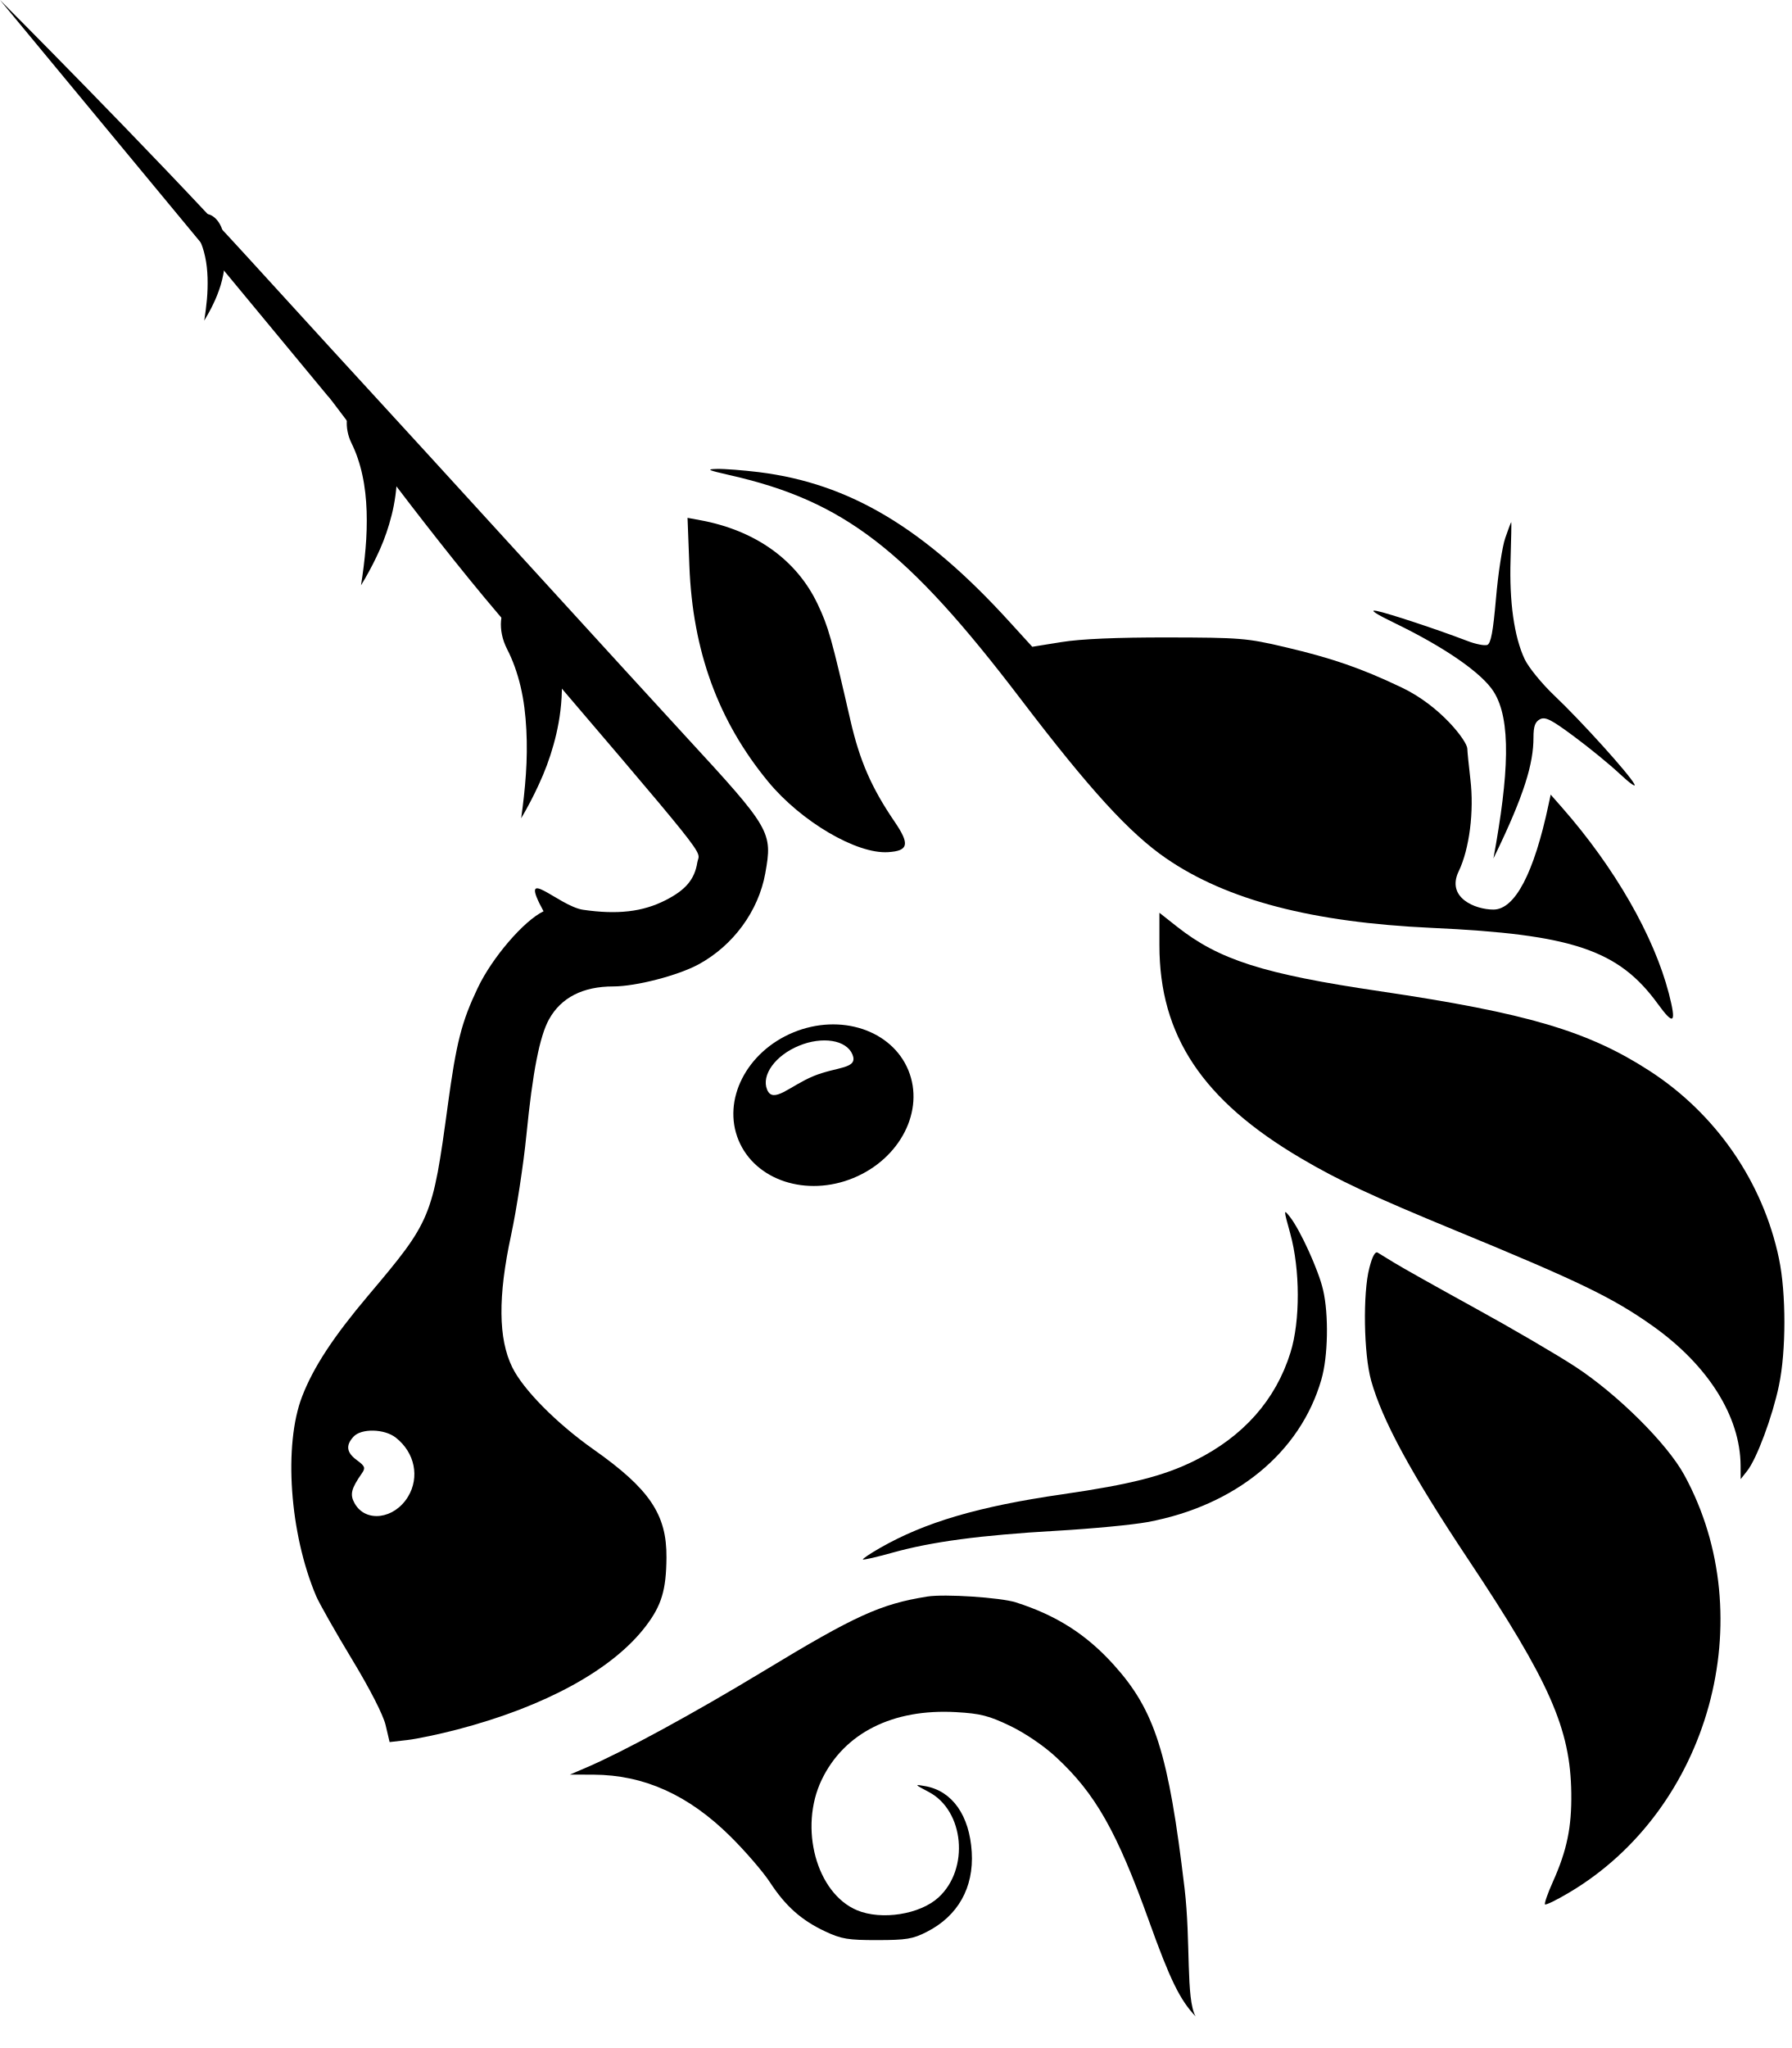
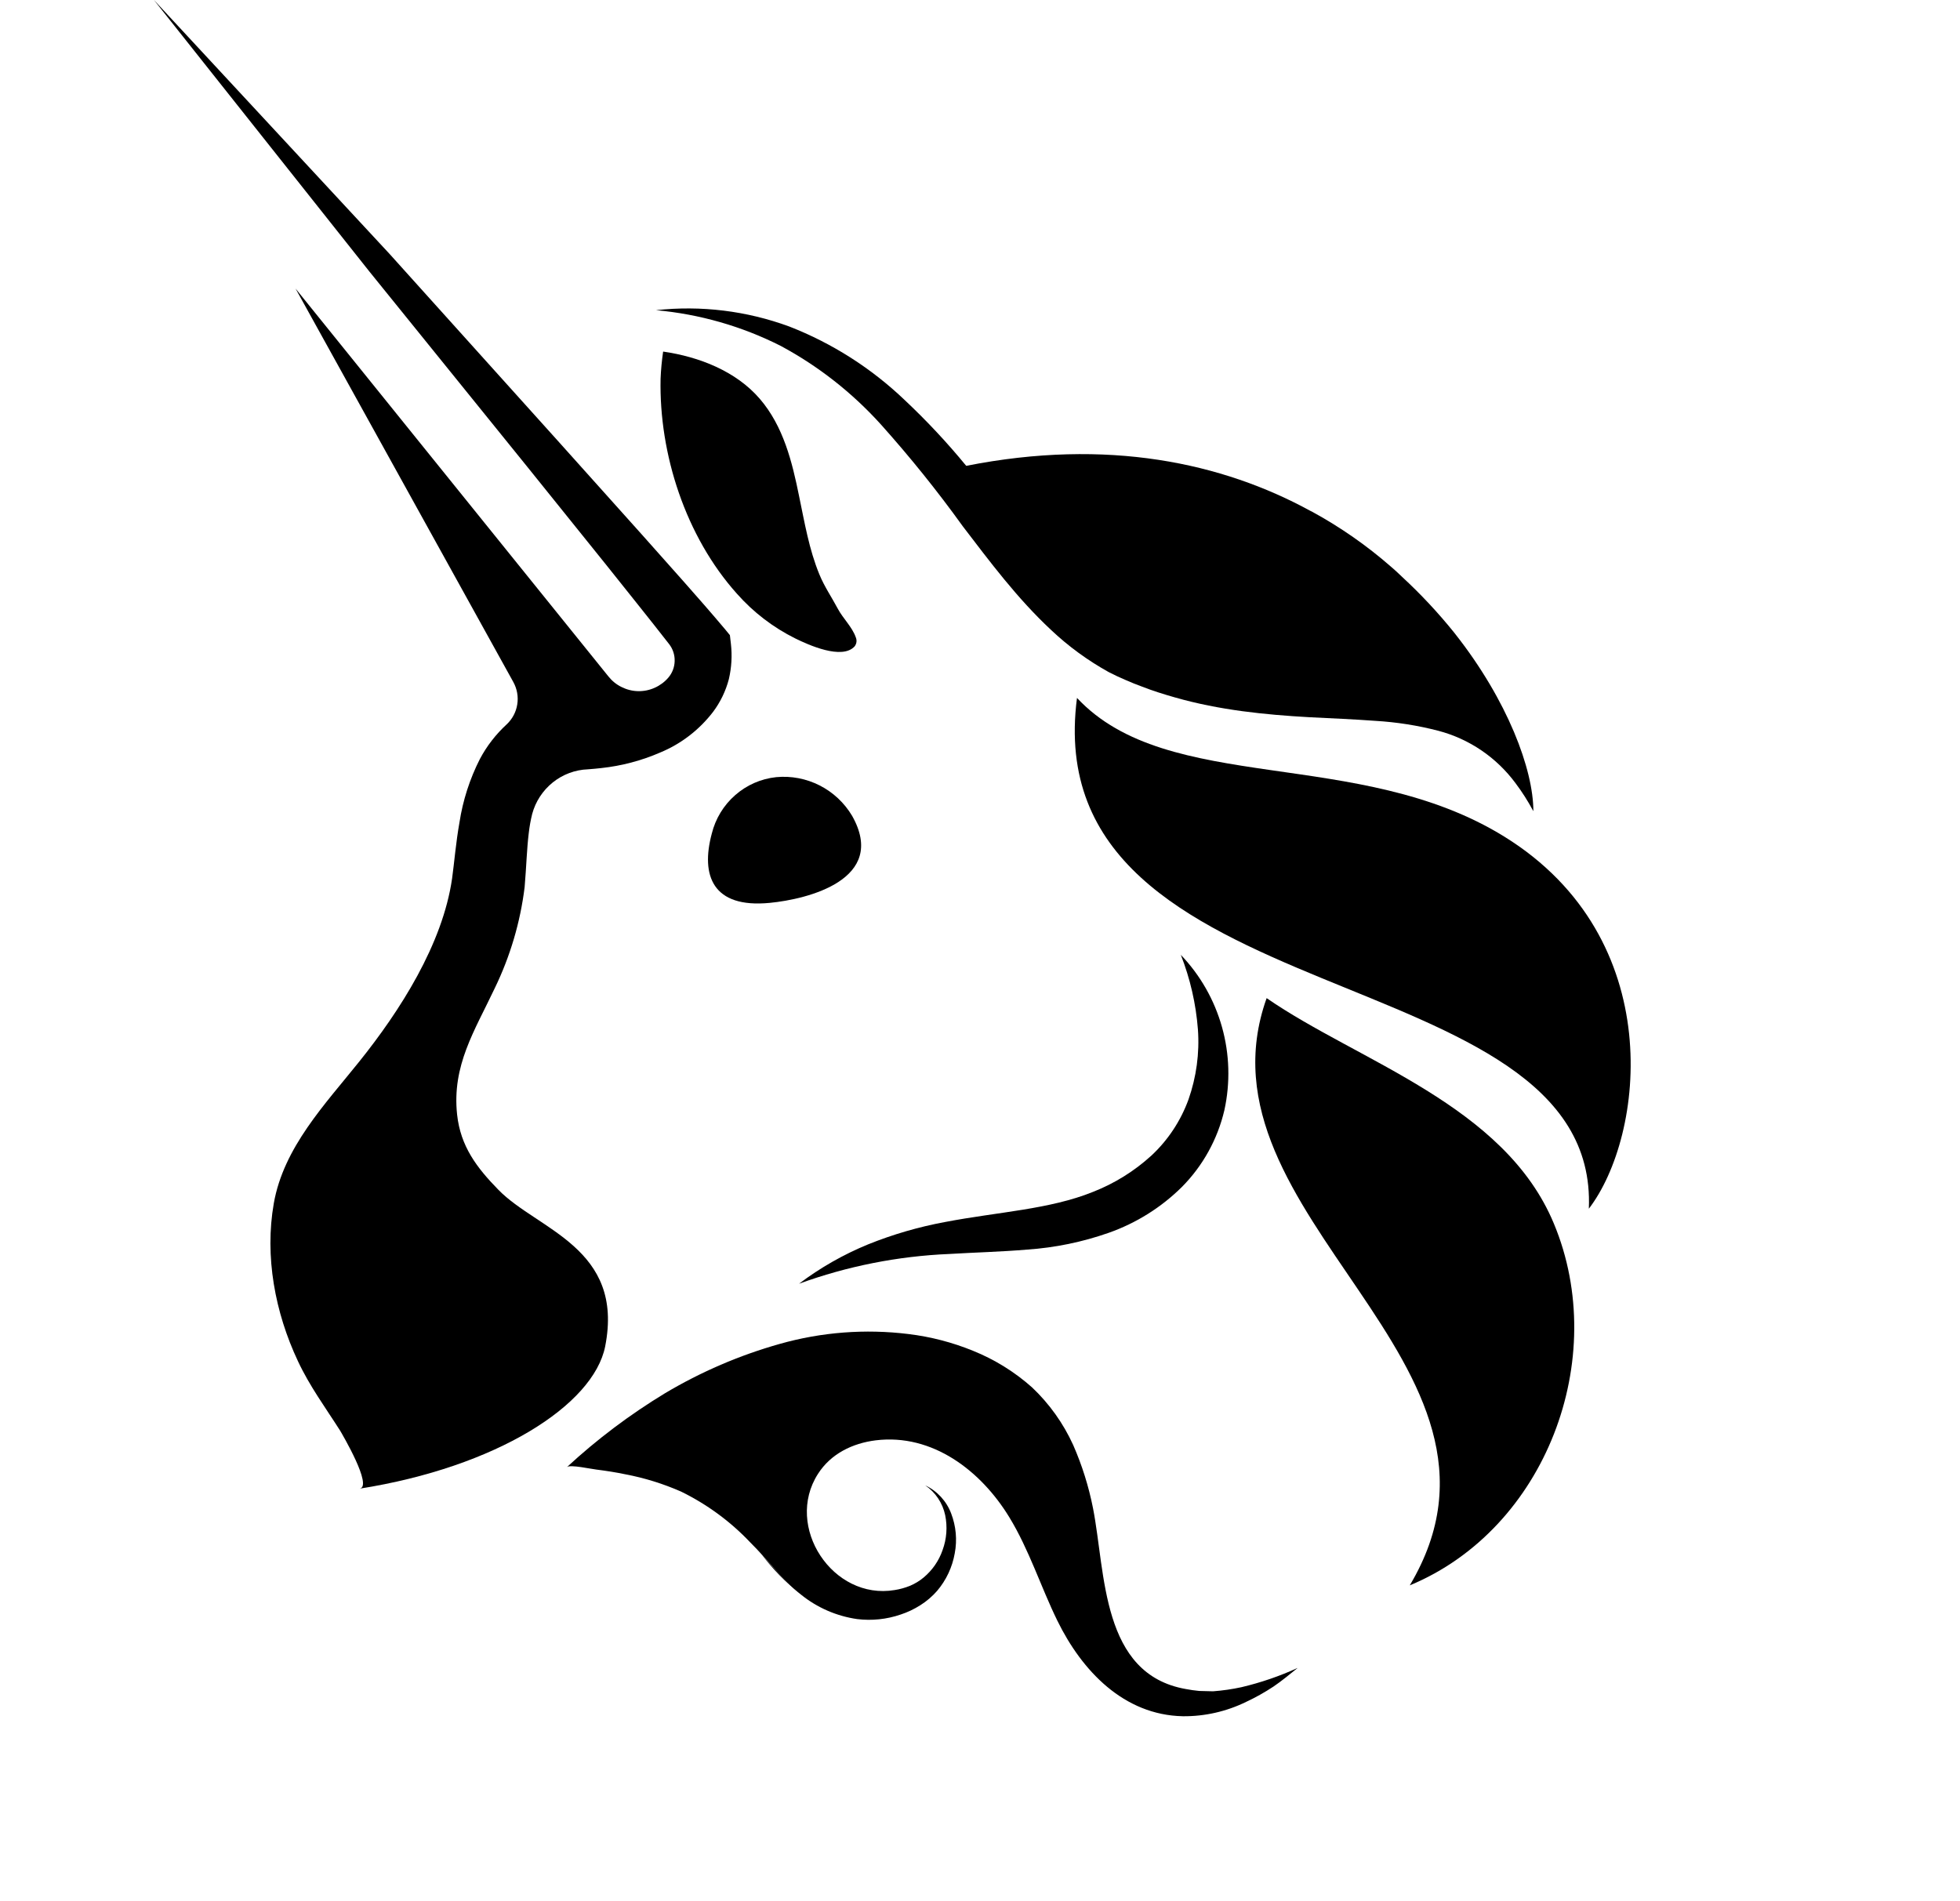
- <svg xmlns="http://www.w3.org/2000/svg" width="28" height="32" viewBox="0 0 28 32" fill="none">
-   <path fill-rule="evenodd" clip-rule="evenodd" d="M0 0L5.124 6.189C5.151 6.189 6.578 8.175 7.793 9.601C11.22 13.618 10.933 13.26 10.898 13.476C10.855 13.741 10.717 13.905 10.403 14.065C10.045 14.248 9.648 14.294 9.112 14.215C8.73 14.158 8.078 13.476 8.495 14.239C8.188 14.385 7.692 14.962 7.467 15.435C7.214 15.966 7.132 16.287 6.999 17.266C6.759 19.031 6.739 19.077 5.756 20.241C5.208 20.89 4.898 21.363 4.722 21.819C4.429 22.579 4.526 23.96 4.941 24.939C4.99 25.053 5.24 25.495 5.497 25.92C5.783 26.392 5.989 26.796 6.027 26.956L6.089 27.22L6.366 27.188C6.519 27.17 6.871 27.096 7.149 27.023C8.525 26.663 9.579 26.085 10.094 25.407C10.339 25.086 10.412 24.842 10.416 24.338C10.422 23.664 10.152 23.264 9.273 22.645C8.7 22.241 8.176 21.712 8.006 21.364C7.787 20.919 7.781 20.257 7.987 19.302C8.073 18.9 8.181 18.195 8.227 17.736C8.324 16.752 8.434 16.19 8.581 15.926C8.769 15.587 9.11 15.413 9.585 15.413C9.939 15.413 10.597 15.242 10.918 15.068C11.46 14.773 11.853 14.236 11.96 13.647C12.077 12.998 12.05 12.953 10.709 11.498C10.431 11.197 9.303 9.964 8.203 8.758C7.103 7.552 6.071 6.424 5.911 6.251C5.75 6.078 4.821 5.062 3.846 3.993C2.335 2.338 0 0 0 0ZM6.376 23.387C6.562 23.081 6.483 22.697 6.187 22.464C6.008 22.323 5.645 22.315 5.523 22.45C5.399 22.587 5.416 22.697 5.58 22.817C5.704 22.908 5.714 22.936 5.658 23.017C5.486 23.264 5.465 23.352 5.543 23.491C5.715 23.795 6.161 23.739 6.376 23.387Z" fill="black" />
-   <path fill-rule="evenodd" clip-rule="evenodd" d="M15.953 10.924C14.174 8.589 13.19 7.83 11.413 7.426C11.061 7.346 11.028 7.331 11.205 7.327C11.321 7.324 11.615 7.347 11.858 7.377C13.278 7.553 14.444 8.249 15.782 9.721L16.133 10.106L16.591 10.032C16.895 9.983 17.456 9.959 18.25 9.96C19.38 9.962 19.488 9.971 20.075 10.109C20.821 10.284 21.272 10.44 21.91 10.744C22.516 11.033 22.929 11.581 22.932 11.697C22.933 11.746 22.955 11.961 22.98 12.177C23.04 12.677 22.965 13.267 22.796 13.617C22.601 14.025 23.053 14.212 23.34 14.212C23.676 14.212 23.974 13.645 24.202 12.57L24.235 12.416L24.416 12.622C25.235 13.555 25.849 14.624 26.082 15.524C26.203 15.992 26.161 16.032 25.911 15.688C25.296 14.841 24.577 14.599 22.374 14.498C20.507 14.412 19.176 14.064 18.228 13.414C17.651 13.017 17.033 12.341 15.953 10.924ZM12.005 12.213C11.225 11.267 10.825 10.173 10.774 8.842L10.745 8.091L10.949 8.129C11.806 8.288 12.45 8.749 12.777 9.436C12.946 9.792 12.995 9.964 13.291 11.256C13.436 11.886 13.618 12.306 13.98 12.837C14.222 13.192 14.2 13.294 13.88 13.315C13.388 13.347 12.519 12.836 12.005 12.213ZM23.38 9.351C23.413 8.967 23.478 8.542 23.525 8.406C23.572 8.269 23.614 8.158 23.619 8.158C23.623 8.158 23.618 8.422 23.608 8.745C23.587 9.403 23.664 9.948 23.827 10.297C23.888 10.427 24.096 10.682 24.295 10.871C24.711 11.265 25.462 12.096 25.543 12.252C25.574 12.311 25.473 12.24 25.318 12.095C25.163 11.949 24.84 11.685 24.601 11.508C24.24 11.24 24.15 11.195 24.066 11.239C23.991 11.28 23.966 11.35 23.966 11.524C23.966 11.927 23.827 12.416 23.34 13.414C23.582 12.098 23.622 11.245 23.343 10.806C23.159 10.517 22.586 10.119 21.814 9.744C21.497 9.591 21.393 9.522 21.513 9.545C21.695 9.581 22.472 9.838 22.928 10.013C23.06 10.064 23.202 10.093 23.244 10.077C23.3 10.055 23.335 9.869 23.38 9.351ZM20.337 18.101C18.793 17.193 18.12 16.181 18.12 14.769V14.262L18.391 14.476C19.051 14.998 19.744 15.219 21.565 15.488C23.866 15.829 24.818 16.11 25.778 16.731C26.819 17.404 27.552 18.467 27.803 19.667C27.916 20.21 27.916 21.108 27.802 21.65C27.701 22.133 27.456 22.792 27.307 22.981L27.204 23.112L27.203 22.901C27.199 22.132 26.695 21.332 25.829 20.718C25.207 20.277 24.685 20.024 22.739 19.223C21.433 18.684 20.925 18.447 20.337 18.101ZM20.169 21.131C20.322 20.639 20.32 19.838 20.165 19.275C20.059 18.892 20.059 18.887 20.16 19.014C20.322 19.221 20.608 19.849 20.678 20.155C20.768 20.543 20.756 21.196 20.651 21.556C20.322 22.696 19.312 23.525 17.937 23.782C17.708 23.825 17.062 23.887 16.502 23.919C15.316 23.988 14.563 24.089 13.946 24.261C13.702 24.329 13.495 24.377 13.486 24.367C13.476 24.358 13.597 24.276 13.753 24.187C14.457 23.784 15.294 23.538 16.606 23.348C17.667 23.194 18.185 23.063 18.668 22.824C19.431 22.447 19.938 21.875 20.169 21.131ZM21.429 21.572C21.313 21.157 21.297 20.211 21.401 19.811C21.447 19.631 21.492 19.549 21.531 19.572C21.564 19.591 21.679 19.662 21.786 19.728C21.893 19.795 22.456 20.111 23.038 20.431C23.62 20.75 24.331 21.166 24.619 21.354C25.281 21.787 26.055 22.556 26.323 23.047C27.543 25.279 26.72 28.267 24.526 29.57C24.331 29.686 24.16 29.77 24.146 29.756C24.133 29.742 24.189 29.581 24.272 29.397C24.489 28.911 24.564 28.549 24.557 28.018C24.543 27.01 24.221 26.28 22.945 24.364C22.059 23.033 21.603 22.195 21.429 21.572Z" fill="black" />
-   <path d="M14.492 24.946C13.759 25.064 13.367 25.242 11.93 26.113C10.843 26.771 9.739 27.372 9.168 27.616L8.907 27.728L9.275 27.729C10.068 27.733 10.762 28.047 11.417 28.696C11.649 28.926 11.927 29.248 12.034 29.412C12.277 29.784 12.526 30.005 12.898 30.179C13.15 30.297 13.256 30.315 13.71 30.314C14.161 30.314 14.266 30.297 14.485 30.185C14.971 29.938 15.221 29.494 15.187 28.938C15.152 28.366 14.883 27.984 14.462 27.909C14.286 27.877 14.287 27.879 14.516 28C15.07 28.292 15.154 29.201 14.668 29.647C14.378 29.913 13.778 30.008 13.395 29.848C12.76 29.583 12.482 28.559 12.842 27.809C13.193 27.078 13.953 26.696 14.942 26.752C15.322 26.774 15.454 26.807 15.789 26.968C16.023 27.081 16.316 27.28 16.504 27.455C17.119 28.023 17.456 28.618 17.959 30.021C18.287 30.935 18.44 31.248 18.686 31.507C18.531 31.232 18.612 30.336 18.513 29.506C18.262 27.392 18.049 26.723 17.404 26.01C16.975 25.535 16.507 25.238 15.876 25.037C15.631 24.96 14.764 24.903 14.492 24.946Z" fill="black" />
-   <path fill-rule="evenodd" clip-rule="evenodd" d="M14.196 16.722C14.455 17.35 14.071 18.104 13.338 18.406C12.605 18.708 11.801 18.444 11.542 17.815C11.283 17.187 11.667 16.433 12.4 16.131C13.133 15.829 13.937 16.093 14.196 16.722ZM12.714 16.814C13.082 16.663 13.416 16.705 13.323 16.477C13.229 16.249 12.854 16.188 12.486 16.34C12.118 16.491 11.895 16.799 11.989 17.026C12.083 17.254 12.345 16.966 12.714 16.814Z" fill="black" />
-   <path d="M8.706 9.994C8.774 10.319 8.792 10.626 8.777 10.899C8.761 11.173 8.713 11.415 8.651 11.637C8.589 11.859 8.512 12.061 8.425 12.249C8.339 12.438 8.245 12.616 8.145 12.786C8.177 12.558 8.203 12.329 8.219 12.098C8.235 11.868 8.238 11.634 8.226 11.402C8.214 11.171 8.187 10.942 8.136 10.727C8.085 10.512 8.014 10.315 7.926 10.144C7.773 9.847 7.802 9.509 7.992 9.388C8.182 9.268 8.459 9.411 8.613 9.709C8.651 9.782 8.678 9.859 8.694 9.934L8.706 9.994Z" fill="black" />
-   <path d="M6.151 6.816C6.204 7.089 6.215 7.346 6.198 7.574C6.181 7.804 6.137 8.006 6.082 8.191C6.027 8.376 5.96 8.544 5.884 8.7C5.809 8.857 5.728 9.005 5.642 9.146C5.672 8.956 5.697 8.764 5.713 8.571C5.73 8.378 5.736 8.182 5.73 7.988C5.723 7.794 5.703 7.602 5.663 7.421C5.624 7.241 5.567 7.074 5.496 6.93C5.372 6.679 5.401 6.396 5.562 6.298C5.723 6.2 5.953 6.324 6.078 6.576C6.108 6.638 6.129 6.702 6.142 6.765L6.151 6.816Z" fill="black" />
-   <path d="M3.49 3.662C3.519 3.821 3.525 3.969 3.515 4.101C3.505 4.234 3.48 4.351 3.448 4.458C3.415 4.565 3.376 4.662 3.332 4.752C3.289 4.843 3.241 4.928 3.192 5.01C3.209 4.9 3.224 4.789 3.234 4.677C3.244 4.566 3.247 4.452 3.244 4.34C3.24 4.228 3.229 4.117 3.206 4.012C3.184 3.908 3.151 3.811 3.11 3.728C3.039 3.582 3.056 3.419 3.149 3.362C3.242 3.306 3.376 3.378 3.447 3.524C3.465 3.559 3.477 3.597 3.484 3.633L3.49 3.662Z" fill="black" />
+ <svg xmlns="http://www.w3.org/2000/svg" width="33" height="32" viewBox="0 0 33 32" fill="none">
+   <path d="M14.346 13.736C14.953 14.809 13.596 15.142 12.96 15.203C11.995 15.297 11.796 14.739 11.984 14.037C12.046 13.786 12.183 13.56 12.377 13.39C12.571 13.219 12.812 13.113 13.069 13.086C13.321 13.062 13.575 13.111 13.801 13.226C14.027 13.341 14.216 13.518 14.346 13.736Z" fill="black" />
+   <path d="M18.133 11.752C17.428 17.169 26.932 16.042 26.751 20.353C27.689 19.129 28.092 15.802 25.332 14.09C22.873 12.564 19.669 13.399 18.133 11.752Z" fill="black" />
+   <path d="M23.607 9.71C23.546 9.652 23.482 9.596 23.42 9.539C23.483 9.597 23.546 9.657 23.607 9.71Z" fill="black" />
+   <path d="M25.817 13.658L25.811 13.649C25.725 13.489 25.628 13.336 25.519 13.191C25.198 12.755 24.738 12.442 24.216 12.305C23.869 12.215 23.514 12.159 23.155 12.138C22.792 12.111 22.422 12.096 22.048 12.077C21.298 12.035 20.53 11.958 19.78 11.743C19.593 11.69 19.405 11.631 19.224 11.56C19.131 11.527 19.043 11.49 18.951 11.45C18.858 11.411 18.763 11.366 18.669 11.318C18.317 11.123 17.99 10.885 17.697 10.608C17.12 10.069 16.666 9.457 16.211 8.863C15.783 8.268 15.323 7.696 14.833 7.149C14.35 6.614 13.78 6.166 13.146 5.825C12.49 5.493 11.777 5.289 11.045 5.223C11.804 5.14 12.572 5.234 13.289 5.498C14.013 5.78 14.674 6.202 15.236 6.74C15.603 7.085 15.948 7.454 16.268 7.844C18.649 7.373 20.58 7.792 22.064 8.603L22.098 8.62C22.57 8.878 23.013 9.187 23.418 9.541C23.482 9.598 23.546 9.654 23.605 9.712C23.921 10.004 24.215 10.318 24.485 10.654L24.506 10.681C25.383 11.796 25.816 12.955 25.817 13.658Z" fill="black" />
+   <path d="M25.816 13.658L25.811 13.646L25.816 13.658Z" fill="black" />
+   <path d="M11.165 5.92C11.773 6.008 12.393 6.251 12.792 6.715C13.191 7.178 13.338 7.781 13.454 8.354C13.547 8.799 13.622 9.252 13.796 9.673C13.88 9.878 14.004 10.058 14.107 10.252C14.193 10.413 14.348 10.558 14.408 10.73C14.419 10.755 14.423 10.782 14.42 10.809C14.417 10.836 14.406 10.861 14.39 10.883C14.178 11.118 13.607 10.857 13.391 10.751C13.018 10.566 12.684 10.31 12.408 9.998C11.542 9.032 11.095 7.643 11.122 6.379C11.128 6.225 11.143 6.072 11.165 5.92Z" fill="black" />
+   <path d="M21.326 16.807C20.014 20.486 25.966 22.954 23.736 26.695C26.025 25.746 27.111 22.878 26.162 20.603C25.331 18.605 22.875 17.877 21.326 16.807Z" fill="black" />
+   <path d="M13.453 21.616C13.811 21.346 14.202 21.123 14.617 20.953C15.036 20.784 15.471 20.658 15.916 20.576C16.798 20.407 17.671 20.366 18.404 20.069C18.766 19.927 19.099 19.72 19.387 19.457C19.666 19.197 19.879 18.874 20.01 18.515C20.143 18.137 20.198 17.734 20.169 17.334C20.136 16.903 20.039 16.48 19.881 16.078C20.208 16.419 20.446 16.837 20.574 17.293C20.702 17.748 20.716 18.229 20.615 18.692C20.501 19.181 20.253 19.63 19.9 19.986C19.551 20.332 19.129 20.596 18.666 20.759C18.225 20.914 17.764 21.009 17.297 21.041C16.847 21.079 16.412 21.089 15.984 21.115C15.12 21.151 14.266 21.32 13.453 21.616Z" fill="black" />
+   <path d="M21.849 28.085C21.717 28.19 21.585 28.302 21.44 28.4C21.293 28.497 21.14 28.583 20.981 28.657C20.65 28.819 20.286 28.902 19.918 28.899C18.921 28.88 18.216 28.134 17.803 27.291C17.522 26.717 17.328 26.096 16.994 25.549C16.517 24.766 15.7 24.136 14.744 24.253C14.354 24.302 13.989 24.478 13.772 24.818C13.202 25.706 14.02 26.95 15.064 26.774C15.153 26.76 15.239 26.736 15.323 26.702C15.405 26.667 15.483 26.62 15.552 26.562C15.698 26.44 15.808 26.281 15.87 26.101C15.939 25.913 15.954 25.71 15.914 25.514C15.871 25.309 15.751 25.129 15.579 25.012C15.779 25.106 15.935 25.275 16.014 25.483C16.096 25.697 16.118 25.929 16.075 26.154C16.034 26.389 15.931 26.608 15.777 26.789C15.695 26.882 15.601 26.963 15.496 27.029C15.392 27.095 15.281 27.148 15.165 27.186C14.93 27.267 14.679 27.293 14.432 27.263C14.085 27.213 13.758 27.071 13.485 26.85C13.163 26.594 12.923 26.259 12.631 25.971C12.297 25.618 11.902 25.329 11.467 25.116C11.166 24.984 10.852 24.886 10.529 24.825C10.367 24.791 10.203 24.766 10.039 24.745C9.964 24.738 9.596 24.656 9.545 24.704C10.052 24.235 10.605 23.819 11.195 23.461C11.801 23.1 12.451 22.82 13.13 22.629C13.833 22.43 14.569 22.374 15.294 22.463C15.668 22.508 16.034 22.603 16.382 22.745C16.747 22.892 17.084 23.101 17.378 23.363C17.668 23.638 17.903 23.967 18.069 24.332C18.219 24.674 18.331 25.031 18.403 25.397C18.617 26.492 18.538 28.19 19.966 28.441C20.04 28.455 20.115 28.466 20.191 28.473L20.424 28.479C20.585 28.467 20.744 28.444 20.901 28.41C21.227 28.333 21.545 28.224 21.849 28.085Z" fill="black" />
+   <path d="M13.553 26.891L13.516 26.861L13.553 26.891Z" fill="black" />
+   <path d="M12.272 11.434C12.22 11.634 12.129 11.823 12.005 11.988C11.773 12.29 11.467 12.526 11.116 12.671C10.801 12.808 10.467 12.896 10.125 12.933C10.051 12.942 9.974 12.948 9.9 12.954C9.684 12.962 9.476 13.039 9.307 13.175C9.138 13.311 9.016 13.497 8.96 13.707C8.934 13.812 8.915 13.918 8.903 14.024C8.869 14.301 8.863 14.589 8.833 14.938C8.76 15.531 8.589 16.107 8.328 16.644C7.989 17.362 7.608 17.94 7.696 18.767C7.754 19.304 8.028 19.663 8.392 20.035C9.048 20.709 10.517 21.01 10.189 22.672C9.991 23.663 8.354 24.704 6.054 25.067C6.283 25.032 5.76 24.148 5.728 24.092C5.481 23.704 5.211 23.338 5.015 22.917C4.631 22.101 4.453 21.156 4.61 20.262C4.776 19.32 5.47 18.598 6.046 17.879C6.733 17.023 7.453 15.901 7.612 14.79C7.649 14.521 7.676 14.184 7.736 13.848C7.793 13.477 7.909 13.117 8.079 12.782C8.195 12.563 8.348 12.365 8.531 12.197C8.626 12.108 8.689 11.99 8.709 11.861C8.73 11.732 8.706 11.6 8.643 11.485L4.976 4.859L10.243 11.389C10.303 11.465 10.379 11.527 10.466 11.569C10.552 11.612 10.646 11.636 10.743 11.638C10.839 11.64 10.934 11.621 11.023 11.581C11.111 11.542 11.189 11.484 11.252 11.411C11.319 11.333 11.357 11.234 11.359 11.131C11.362 11.028 11.329 10.927 11.266 10.846C10.922 10.404 10.558 9.954 10.206 9.511L8.88 7.863L6.22 4.573L2.592 0L6.561 4.278L9.393 7.424L10.806 9C11.275 9.53 11.743 10.044 12.212 10.601L12.289 10.695L12.306 10.841C12.329 11.039 12.317 11.24 12.272 11.434Z" fill="black" />
+   <path d="M13.486 26.847C13.231 26.649 13.005 26.417 12.812 26.158C13.019 26.405 13.244 26.635 13.486 26.847Z" fill="black" />
</svg>
